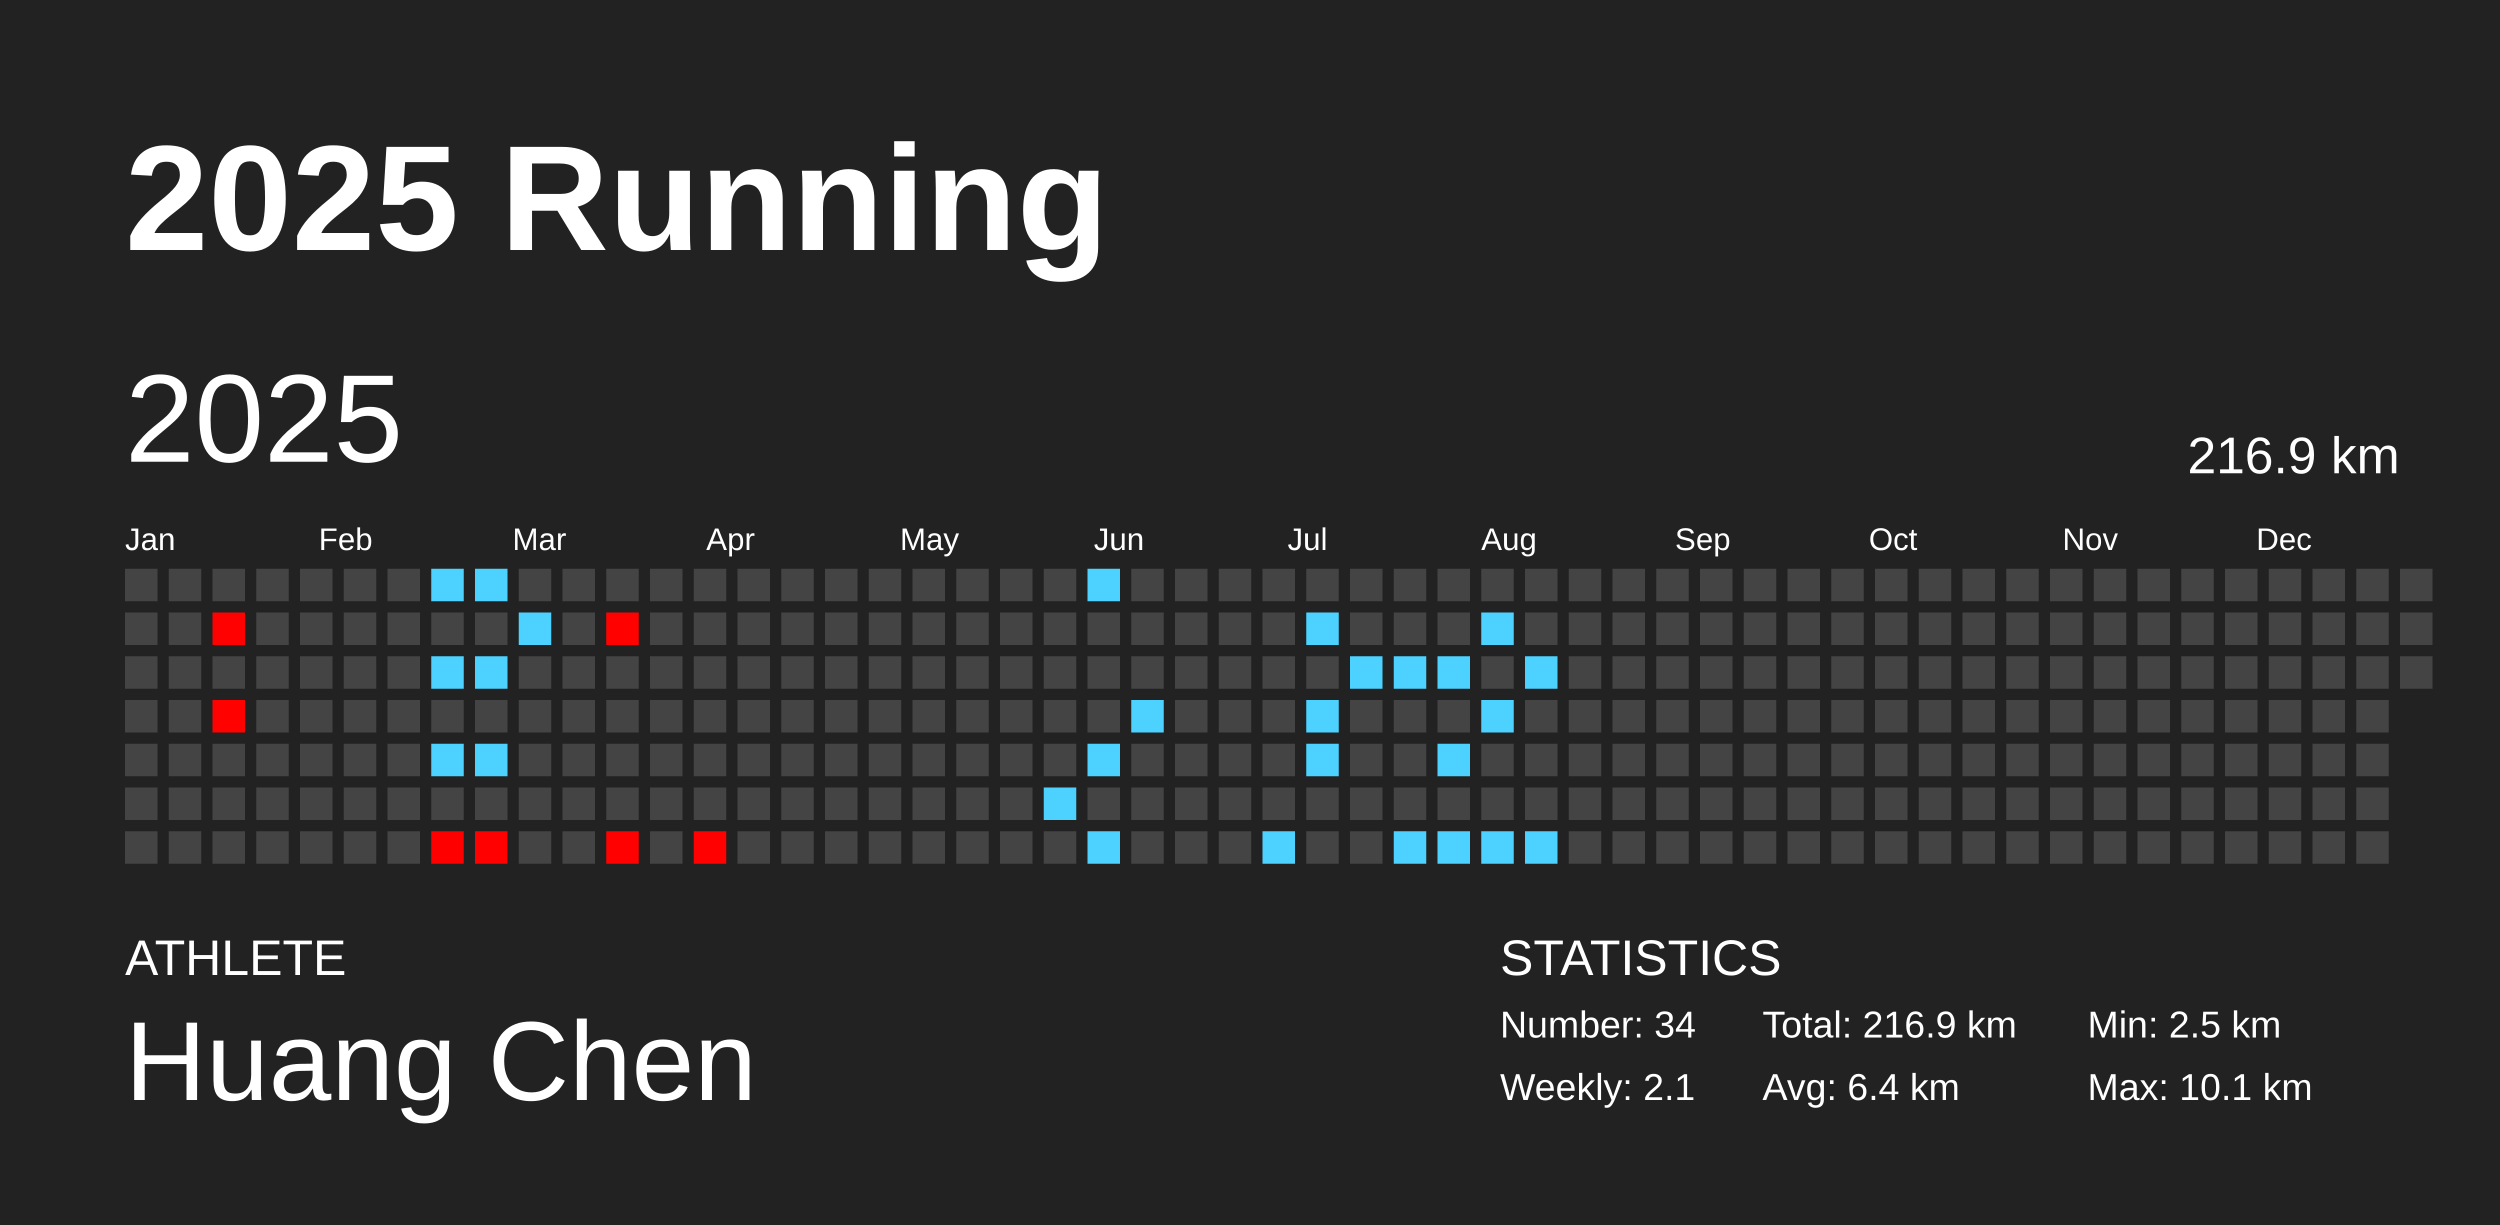
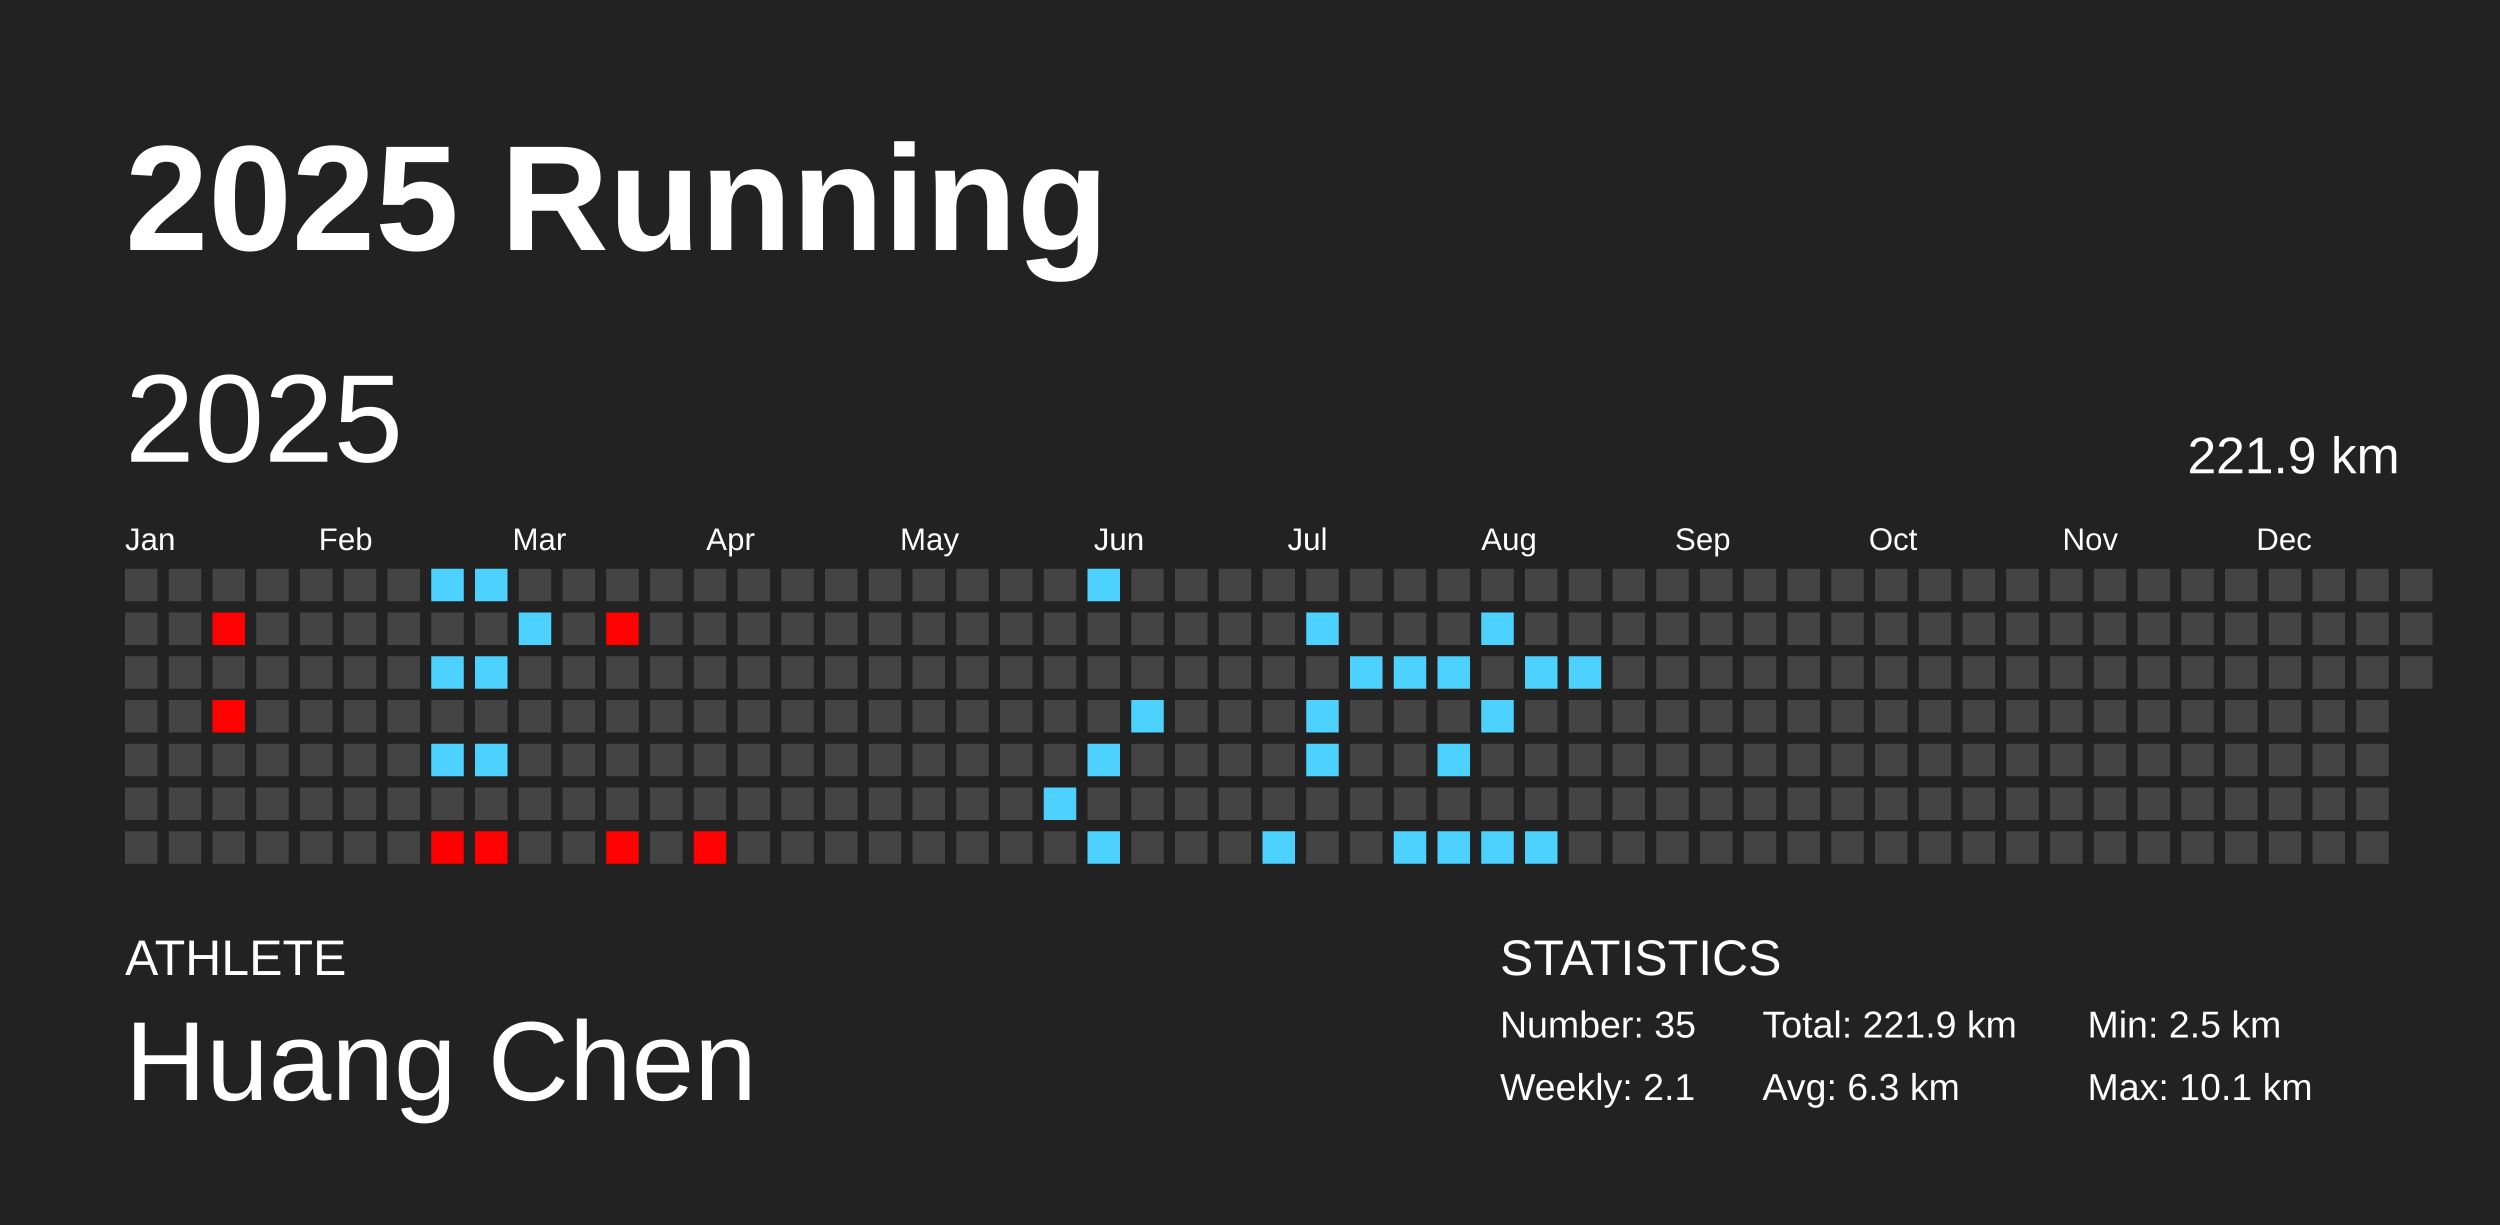
<svg xmlns="http://www.w3.org/2000/svg" baseProfile="full" height="98mm" version="1.1" viewBox="0,0,200,98" width="200mm">
  <defs />
  <rect fill="#222222" height="98" width="200" x="0" y="0" />
  <text fill="#FFFFFF" style="font-size:12px; font-family:Arial; font-weight:bold;" x="10" y="20">2025 Running</text>
  <text fill="#FFFFFF" style="font-size:4px; font-family:Arial" x="10" y="78">ATHLETE</text>
  <text fill="#FFFFFF" style="font-size:9px; font-family:Arial" x="10" y="88">Huang Chen</text>
  <text fill="#FFFFFF" style="font-size:4px; font-family:Arial" x="120" y="78">STATISTICS</text>
-   <text fill="#FFFFFF" style="font-size:3px; font-family:Arial" x="120" y="83">Number: 34</text>
+   <text fill="#FFFFFF" style="font-size:3px; font-family:Arial" x="120" y="83">Number: 35</text>
  <text fill="#FFFFFF" style="font-size:3px; font-family:Arial" x="120" y="88">Weekly: 2.1</text>
-   <text fill="#FFFFFF" style="font-size:3px; font-family:Arial" x="141" y="83">Total: 216.9 km</text>
-   <text fill="#FFFFFF" style="font-size:3px; font-family:Arial" x="141" y="88">Avg: 6.4 km</text>
+   <text fill="#FFFFFF" style="font-size:3px; font-family:Arial" x="141" y="83">Total: 221.9 km</text>
+   <text fill="#FFFFFF" style="font-size:3px; font-family:Arial" x="141" y="88">Avg: 6.3 km</text>
  <text fill="#FFFFFF" style="font-size:3px; font-family:Arial" x="167" y="83">Min: 2.5 km</text>
  <text fill="#FFFFFF" style="font-size:3px; font-family:Arial" x="167" y="88">Max: 10.1 km</text>
  <text dominant-baseline="hanging" fill="#FFFFFF" style="font-size:10.0px; font-family:Arial;" x="10" y="30">2025</text>
-   <text dominant-baseline="hanging" fill="#FFFFFF" style="font-size:4.125px; font-family:Arial;" x="175" y="35">216.9 km</text>
+   <text dominant-baseline="hanging" fill="#FFFFFF" style="font-size:4.125px; font-family:Arial;" x="175" y="35">221.9 km</text>
  <text fill="#FFFFFF" style="font-size:2.5px; font-family:Arial" x="10.0" y="44">Jan</text>
  <text fill="#FFFFFF" style="font-size:2.5px; font-family:Arial" x="25.5" y="44">Feb</text>
  <text fill="#FFFFFF" style="font-size:2.5px; font-family:Arial" x="41.0" y="44">Mar</text>
  <text fill="#FFFFFF" style="font-size:2.5px; font-family:Arial" x="56.5" y="44">Apr</text>
  <text fill="#FFFFFF" style="font-size:2.5px; font-family:Arial" x="72.0" y="44">May</text>
  <text fill="#FFFFFF" style="font-size:2.5px; font-family:Arial" x="87.5" y="44">Jun</text>
  <text fill="#FFFFFF" style="font-size:2.5px; font-family:Arial" x="103.0" y="44">Jul</text>
  <text fill="#FFFFFF" style="font-size:2.5px; font-family:Arial" x="118.5" y="44">Aug</text>
  <text fill="#FFFFFF" style="font-size:2.5px; font-family:Arial" x="134.0" y="44">Sep</text>
  <text fill="#FFFFFF" style="font-size:2.5px; font-family:Arial" x="149.5" y="44">Oct</text>
  <text fill="#FFFFFF" style="font-size:2.5px; font-family:Arial" x="165.0" y="44">Nov</text>
  <text fill="#FFFFFF" style="font-size:2.5px; font-family:Arial" x="180.5" y="44">Dec</text>
  <rect fill="#444444" height="2.6" width="2.6" x="10.0" y="45.5" />
  <rect fill="#444444" height="2.6" width="2.6" x="10.0" y="49.0" />
  <rect fill="#444444" height="2.6" width="2.6" x="10.0" y="52.5" />
  <rect fill="#444444" height="2.6" width="2.6" x="10.0" y="56.0" />
  <rect fill="#444444" height="2.6" width="2.6" x="10.0" y="59.5" />
  <rect fill="#444444" height="2.6" width="2.6" x="10.0" y="63.0" />
  <rect fill="#444444" height="2.6" width="2.6" x="10.0" y="66.5" />
  <rect fill="#444444" height="2.6" width="2.6" x="13.5" y="45.5" />
  <rect fill="#444444" height="2.6" width="2.6" x="13.5" y="49.0" />
  <rect fill="#444444" height="2.6" width="2.6" x="13.5" y="52.5" />
  <rect fill="#444444" height="2.6" width="2.6" x="13.5" y="56.0" />
  <rect fill="#444444" height="2.6" width="2.6" x="13.5" y="59.5" />
  <rect fill="#444444" height="2.6" width="2.6" x="13.5" y="63.0" />
  <rect fill="#444444" height="2.6" width="2.6" x="13.5" y="66.5" />
  <rect fill="#444444" height="2.6" width="2.6" x="17.0" y="45.5" />
  <rect fill="#ff0100" height="2.6" width="2.6" x="17.0" y="49.0" />
  <rect fill="#444444" height="2.6" width="2.6" x="17.0" y="52.5" />
  <rect fill="#ff0200" height="2.6" width="2.6" x="17.0" y="56.0" />
  <rect fill="#444444" height="2.6" width="2.6" x="17.0" y="59.5" />
  <rect fill="#444444" height="2.6" width="2.6" x="17.0" y="63.0" />
  <rect fill="#444444" height="2.6" width="2.6" x="17.0" y="66.5" />
  <rect fill="#444444" height="2.6" width="2.6" x="20.5" y="45.5" />
  <rect fill="#444444" height="2.6" width="2.6" x="20.5" y="49.0" />
  <rect fill="#444444" height="2.6" width="2.6" x="20.5" y="52.5" />
  <rect fill="#444444" height="2.6" width="2.6" x="20.5" y="56.0" />
  <rect fill="#444444" height="2.6" width="2.6" x="20.5" y="59.5" />
  <rect fill="#444444" height="2.6" width="2.6" x="20.5" y="63.0" />
  <rect fill="#444444" height="2.6" width="2.6" x="20.5" y="66.5" />
  <rect fill="#444444" height="2.6" width="2.6" x="24.0" y="45.5" />
  <rect fill="#444444" height="2.6" width="2.6" x="24.0" y="49.0" />
  <rect fill="#444444" height="2.6" width="2.6" x="24.0" y="52.5" />
  <rect fill="#444444" height="2.6" width="2.6" x="24.0" y="56.0" />
  <rect fill="#444444" height="2.6" width="2.6" x="24.0" y="59.5" />
  <rect fill="#444444" height="2.6" width="2.6" x="24.0" y="63.0" />
  <rect fill="#444444" height="2.6" width="2.6" x="24.0" y="66.5" />
  <rect fill="#444444" height="2.6" width="2.6" x="27.5" y="45.5" />
  <rect fill="#444444" height="2.6" width="2.6" x="27.5" y="49.0" />
  <rect fill="#444444" height="2.6" width="2.6" x="27.5" y="52.5" />
  <rect fill="#444444" height="2.6" width="2.6" x="27.5" y="56.0" />
  <rect fill="#444444" height="2.6" width="2.6" x="27.5" y="59.5" />
  <rect fill="#444444" height="2.6" width="2.6" x="27.5" y="63.0" />
  <rect fill="#444444" height="2.6" width="2.6" x="27.5" y="66.5" />
  <rect fill="#444444" height="2.6" width="2.6" x="31.0" y="45.5" />
  <rect fill="#444444" height="2.6" width="2.6" x="31.0" y="49.0" />
  <rect fill="#444444" height="2.6" width="2.6" x="31.0" y="52.5" />
  <rect fill="#444444" height="2.6" width="2.6" x="31.0" y="56.0" />
  <rect fill="#444444" height="2.6" width="2.6" x="31.0" y="59.5" />
  <rect fill="#444444" height="2.6" width="2.6" x="31.0" y="63.0" />
  <rect fill="#444444" height="2.6" width="2.6" x="31.0" y="66.5" />
  <rect fill="#4dd2ff" height="2.6" width="2.6" x="34.5" y="45.5" />
  <rect fill="#444444" height="2.6" width="2.6" x="34.5" y="49.0" />
  <rect fill="#4dd2ff" height="2.6" width="2.6" x="34.5" y="52.5" />
  <rect fill="#444444" height="2.6" width="2.6" x="34.5" y="56.0" />
  <rect fill="#4dd2ff" height="2.6" width="2.6" x="34.5" y="59.5" />
  <rect fill="#444444" height="2.6" width="2.6" x="34.5" y="63.0" />
  <rect fill="#ff0000" height="2.6" width="2.6" x="34.5" y="66.5" />
  <rect fill="#4dd2ff" height="2.6" width="2.6" x="38.0" y="45.5" />
  <rect fill="#444444" height="2.6" width="2.6" x="38.0" y="49.0" />
  <rect fill="#4dd2ff" height="2.6" width="2.6" x="38.0" y="52.5" />
  <rect fill="#444444" height="2.6" width="2.6" x="38.0" y="56.0" />
  <rect fill="#4dd2ff" height="2.6" width="2.6" x="38.0" y="59.5" />
  <rect fill="#444444" height="2.6" width="2.6" x="38.0" y="63.0" />
  <rect fill="#ff0100" height="2.6" width="2.6" x="38.0" y="66.5" />
  <rect fill="#444444" height="2.6" width="2.6" x="41.5" y="45.5" />
  <rect fill="#4dd2ff" height="2.6" width="2.6" x="41.5" y="49.0" />
  <rect fill="#444444" height="2.6" width="2.6" x="41.5" y="52.5" />
  <rect fill="#444444" height="2.6" width="2.6" x="41.5" y="56.0" />
  <rect fill="#444444" height="2.6" width="2.6" x="41.5" y="59.5" />
  <rect fill="#444444" height="2.6" width="2.6" x="41.5" y="63.0" />
  <rect fill="#444444" height="2.6" width="2.6" x="41.5" y="66.5" />
  <rect fill="#444444" height="2.6" width="2.6" x="45.0" y="45.5" />
  <rect fill="#444444" height="2.6" width="2.6" x="45.0" y="49.0" />
  <rect fill="#444444" height="2.6" width="2.6" x="45.0" y="52.5" />
  <rect fill="#444444" height="2.6" width="2.6" x="45.0" y="56.0" />
  <rect fill="#444444" height="2.6" width="2.6" x="45.0" y="59.5" />
  <rect fill="#444444" height="2.6" width="2.6" x="45.0" y="63.0" />
  <rect fill="#444444" height="2.6" width="2.6" x="45.0" y="66.5" />
  <rect fill="#444444" height="2.6" width="2.6" x="48.5" y="45.5" />
  <rect fill="#ff0200" height="2.6" width="2.6" x="48.5" y="49.0" />
  <rect fill="#444444" height="2.6" width="2.6" x="48.5" y="52.5" />
  <rect fill="#444444" height="2.6" width="2.6" x="48.5" y="56.0" />
  <rect fill="#444444" height="2.6" width="2.6" x="48.5" y="59.5" />
  <rect fill="#444444" height="2.6" width="2.6" x="48.5" y="63.0" />
  <rect fill="#ff0100" height="2.6" width="2.6" x="48.5" y="66.5" />
  <rect fill="#444444" height="2.6" width="2.6" x="52.0" y="45.5" />
  <rect fill="#444444" height="2.6" width="2.6" x="52.0" y="49.0" />
  <rect fill="#444444" height="2.6" width="2.6" x="52.0" y="52.5" />
  <rect fill="#444444" height="2.6" width="2.6" x="52.0" y="56.0" />
  <rect fill="#444444" height="2.6" width="2.6" x="52.0" y="59.5" />
  <rect fill="#444444" height="2.6" width="2.6" x="52.0" y="63.0" />
  <rect fill="#444444" height="2.6" width="2.6" x="52.0" y="66.5" />
  <rect fill="#444444" height="2.6" width="2.6" x="55.5" y="45.5" />
  <rect fill="#444444" height="2.6" width="2.6" x="55.5" y="49.0" />
  <rect fill="#444444" height="2.6" width="2.6" x="55.5" y="52.5" />
  <rect fill="#444444" height="2.6" width="2.6" x="55.5" y="56.0" />
  <rect fill="#444444" height="2.6" width="2.6" x="55.5" y="59.5" />
  <rect fill="#444444" height="2.6" width="2.6" x="55.5" y="63.0" />
  <rect fill="#ff0100" height="2.6" width="2.6" x="55.5" y="66.5" />
  <rect fill="#444444" height="2.6" width="2.6" x="59.0" y="45.5" />
  <rect fill="#444444" height="2.6" width="2.6" x="59.0" y="49.0" />
  <rect fill="#444444" height="2.6" width="2.6" x="59.0" y="52.5" />
  <rect fill="#444444" height="2.6" width="2.6" x="59.0" y="56.0" />
  <rect fill="#444444" height="2.6" width="2.6" x="59.0" y="59.5" />
  <rect fill="#444444" height="2.6" width="2.6" x="59.0" y="63.0" />
  <rect fill="#444444" height="2.6" width="2.6" x="59.0" y="66.5" />
  <rect fill="#444444" height="2.6" width="2.6" x="62.5" y="45.5" />
  <rect fill="#444444" height="2.6" width="2.6" x="62.5" y="49.0" />
  <rect fill="#444444" height="2.6" width="2.6" x="62.5" y="52.5" />
  <rect fill="#444444" height="2.6" width="2.6" x="62.5" y="56.0" />
  <rect fill="#444444" height="2.6" width="2.6" x="62.5" y="59.5" />
  <rect fill="#444444" height="2.6" width="2.6" x="62.5" y="63.0" />
  <rect fill="#444444" height="2.6" width="2.6" x="62.5" y="66.5" />
  <rect fill="#444444" height="2.6" width="2.6" x="66.0" y="45.5" />
  <rect fill="#444444" height="2.6" width="2.6" x="66.0" y="49.0" />
  <rect fill="#444444" height="2.6" width="2.6" x="66.0" y="52.5" />
  <rect fill="#444444" height="2.6" width="2.6" x="66.0" y="56.0" />
  <rect fill="#444444" height="2.6" width="2.6" x="66.0" y="59.5" />
  <rect fill="#444444" height="2.6" width="2.6" x="66.0" y="63.0" />
  <rect fill="#444444" height="2.6" width="2.6" x="66.0" y="66.5" />
  <rect fill="#444444" height="2.6" width="2.6" x="69.5" y="45.5" />
  <rect fill="#444444" height="2.6" width="2.6" x="69.5" y="49.0" />
  <rect fill="#444444" height="2.6" width="2.6" x="69.5" y="52.5" />
  <rect fill="#444444" height="2.6" width="2.6" x="69.5" y="56.0" />
  <rect fill="#444444" height="2.6" width="2.6" x="69.5" y="59.5" />
  <rect fill="#444444" height="2.6" width="2.6" x="69.5" y="63.0" />
  <rect fill="#444444" height="2.6" width="2.6" x="69.5" y="66.5" />
  <rect fill="#444444" height="2.6" width="2.6" x="73.0" y="45.5" />
  <rect fill="#444444" height="2.6" width="2.6" x="73.0" y="49.0" />
  <rect fill="#444444" height="2.6" width="2.6" x="73.0" y="52.5" />
  <rect fill="#444444" height="2.6" width="2.6" x="73.0" y="56.0" />
  <rect fill="#444444" height="2.6" width="2.6" x="73.0" y="59.5" />
  <rect fill="#444444" height="2.6" width="2.6" x="73.0" y="63.0" />
  <rect fill="#444444" height="2.6" width="2.6" x="73.0" y="66.5" />
  <rect fill="#444444" height="2.6" width="2.6" x="76.5" y="45.5" />
  <rect fill="#444444" height="2.6" width="2.6" x="76.5" y="49.0" />
  <rect fill="#444444" height="2.6" width="2.6" x="76.5" y="52.5" />
  <rect fill="#444444" height="2.6" width="2.6" x="76.5" y="56.0" />
  <rect fill="#444444" height="2.6" width="2.6" x="76.5" y="59.5" />
  <rect fill="#444444" height="2.6" width="2.6" x="76.5" y="63.0" />
  <rect fill="#444444" height="2.6" width="2.6" x="76.5" y="66.5" />
  <rect fill="#444444" height="2.6" width="2.6" x="80.0" y="45.5" />
  <rect fill="#444444" height="2.6" width="2.6" x="80.0" y="49.0" />
  <rect fill="#444444" height="2.6" width="2.6" x="80.0" y="52.5" />
  <rect fill="#444444" height="2.6" width="2.6" x="80.0" y="56.0" />
  <rect fill="#444444" height="2.6" width="2.6" x="80.0" y="59.5" />
  <rect fill="#444444" height="2.6" width="2.6" x="80.0" y="63.0" />
  <rect fill="#444444" height="2.6" width="2.6" x="80.0" y="66.5" />
  <rect fill="#444444" height="2.6" width="2.6" x="83.5" y="45.5" />
  <rect fill="#444444" height="2.6" width="2.6" x="83.5" y="49.0" />
  <rect fill="#444444" height="2.6" width="2.6" x="83.5" y="52.5" />
  <rect fill="#444444" height="2.6" width="2.6" x="83.5" y="56.0" />
  <rect fill="#444444" height="2.6" width="2.6" x="83.5" y="59.5" />
  <rect fill="#4dd2ff" height="2.6" width="2.6" x="83.5" y="63.0" />
  <rect fill="#444444" height="2.6" width="2.6" x="83.5" y="66.5" />
  <rect fill="#4dd2ff" height="2.6" width="2.6" x="87.0" y="45.5" />
  <rect fill="#444444" height="2.6" width="2.6" x="87.0" y="49.0" />
  <rect fill="#444444" height="2.6" width="2.6" x="87.0" y="52.5" />
  <rect fill="#444444" height="2.6" width="2.6" x="87.0" y="56.0" />
  <rect fill="#4dd2ff" height="2.6" width="2.6" x="87.0" y="59.5" />
  <rect fill="#444444" height="2.6" width="2.6" x="87.0" y="63.0" />
  <rect fill="#4dd2ff" height="2.6" width="2.6" x="87.0" y="66.5" />
  <rect fill="#444444" height="2.6" width="2.6" x="90.5" y="45.5" />
  <rect fill="#444444" height="2.6" width="2.6" x="90.5" y="49.0" />
  <rect fill="#444444" height="2.6" width="2.6" x="90.5" y="52.5" />
  <rect fill="#4dd2ff" height="2.6" width="2.6" x="90.5" y="56.0" />
  <rect fill="#444444" height="2.6" width="2.6" x="90.5" y="59.5" />
  <rect fill="#444444" height="2.6" width="2.6" x="90.5" y="63.0" />
  <rect fill="#444444" height="2.6" width="2.6" x="90.5" y="66.5" />
  <rect fill="#444444" height="2.6" width="2.6" x="94.0" y="45.5" />
  <rect fill="#444444" height="2.6" width="2.6" x="94.0" y="49.0" />
  <rect fill="#444444" height="2.6" width="2.6" x="94.0" y="52.5" />
  <rect fill="#444444" height="2.6" width="2.6" x="94.0" y="56.0" />
  <rect fill="#444444" height="2.6" width="2.6" x="94.0" y="59.5" />
  <rect fill="#444444" height="2.6" width="2.6" x="94.0" y="63.0" />
  <rect fill="#444444" height="2.6" width="2.6" x="94.0" y="66.5" />
  <rect fill="#444444" height="2.6" width="2.6" x="97.5" y="45.5" />
  <rect fill="#444444" height="2.6" width="2.6" x="97.5" y="49.0" />
  <rect fill="#444444" height="2.6" width="2.6" x="97.5" y="52.5" />
  <rect fill="#444444" height="2.6" width="2.6" x="97.5" y="56.0" />
  <rect fill="#444444" height="2.6" width="2.6" x="97.5" y="59.5" />
  <rect fill="#444444" height="2.6" width="2.6" x="97.5" y="63.0" />
  <rect fill="#444444" height="2.6" width="2.6" x="97.5" y="66.5" />
  <rect fill="#444444" height="2.6" width="2.6" x="101.0" y="45.5" />
  <rect fill="#444444" height="2.6" width="2.6" x="101.0" y="49.0" />
  <rect fill="#444444" height="2.6" width="2.6" x="101.0" y="52.5" />
  <rect fill="#444444" height="2.6" width="2.6" x="101.0" y="56.0" />
  <rect fill="#444444" height="2.6" width="2.6" x="101.0" y="59.5" />
  <rect fill="#444444" height="2.6" width="2.6" x="101.0" y="63.0" />
  <rect fill="#4dd2ff" height="2.6" width="2.6" x="101.0" y="66.5" />
  <rect fill="#444444" height="2.6" width="2.6" x="104.5" y="45.5" />
  <rect fill="#4dd2ff" height="2.6" width="2.6" x="104.5" y="49.0" />
  <rect fill="#444444" height="2.6" width="2.6" x="104.5" y="52.5" />
  <rect fill="#4dd2ff" height="2.6" width="2.6" x="104.5" y="56.0" />
  <rect fill="#4dd2ff" height="2.6" width="2.6" x="104.5" y="59.5" />
  <rect fill="#444444" height="2.6" width="2.6" x="104.5" y="63.0" />
  <rect fill="#444444" height="2.6" width="2.6" x="104.5" y="66.5" />
  <rect fill="#444444" height="2.6" width="2.6" x="108.0" y="45.5" />
  <rect fill="#444444" height="2.6" width="2.6" x="108.0" y="49.0" />
  <rect fill="#4dd2ff" height="2.6" width="2.6" x="108.0" y="52.5" />
  <rect fill="#444444" height="2.6" width="2.6" x="108.0" y="56.0" />
  <rect fill="#444444" height="2.6" width="2.6" x="108.0" y="59.5" />
  <rect fill="#444444" height="2.6" width="2.6" x="108.0" y="63.0" />
  <rect fill="#444444" height="2.6" width="2.6" x="108.0" y="66.5" />
  <rect fill="#444444" height="2.6" width="2.6" x="111.5" y="45.5" />
  <rect fill="#444444" height="2.6" width="2.6" x="111.5" y="49.0" />
  <rect fill="#4dd2ff" height="2.6" width="2.6" x="111.5" y="52.5" />
  <rect fill="#444444" height="2.6" width="2.6" x="111.5" y="56.0" />
  <rect fill="#444444" height="2.6" width="2.6" x="111.5" y="59.5" />
  <rect fill="#444444" height="2.6" width="2.6" x="111.5" y="63.0" />
  <rect fill="#4dd2ff" height="2.6" width="2.6" x="111.5" y="66.5" />
  <rect fill="#444444" height="2.6" width="2.6" x="115.0" y="45.5" />
  <rect fill="#444444" height="2.6" width="2.6" x="115.0" y="49.0" />
  <rect fill="#4dd2ff" height="2.6" width="2.6" x="115.0" y="52.5" />
  <rect fill="#444444" height="2.6" width="2.6" x="115.0" y="56.0" />
  <rect fill="#4dd2ff" height="2.6" width="2.6" x="115.0" y="59.5" />
  <rect fill="#444444" height="2.6" width="2.6" x="115.0" y="63.0" />
  <rect fill="#4dd2ff" height="2.6" width="2.6" x="115.0" y="66.5" />
  <rect fill="#444444" height="2.6" width="2.6" x="118.5" y="45.5" />
  <rect fill="#4dd2ff" height="2.6" width="2.6" x="118.5" y="49.0" />
  <rect fill="#444444" height="2.6" width="2.6" x="118.5" y="52.5" />
  <rect fill="#4dd2ff" height="2.6" width="2.6" x="118.5" y="56.0" />
  <rect fill="#444444" height="2.6" width="2.6" x="118.5" y="59.5" />
  <rect fill="#444444" height="2.6" width="2.6" x="118.5" y="63.0" />
  <rect fill="#4dd2ff" height="2.6" width="2.6" x="118.5" y="66.5" />
  <rect fill="#444444" height="2.6" width="2.6" x="122.0" y="45.5" />
  <rect fill="#444444" height="2.6" width="2.6" x="122.0" y="49.0" />
  <rect fill="#4dd2ff" height="2.6" width="2.6" x="122.0" y="52.5" />
  <rect fill="#444444" height="2.6" width="2.6" x="122.0" y="56.0" />
  <rect fill="#444444" height="2.6" width="2.6" x="122.0" y="59.5" />
  <rect fill="#444444" height="2.6" width="2.6" x="122.0" y="63.0" />
  <rect fill="#4dd2ff" height="2.6" width="2.6" x="122.0" y="66.5" />
  <rect fill="#444444" height="2.6" width="2.6" x="125.5" y="45.5" />
  <rect fill="#444444" height="2.6" width="2.6" x="125.5" y="49.0" />
-   <rect fill="#444444" height="2.6" width="2.6" x="125.5" y="52.5" />
+   <rect fill="#4dd2ff" height="2.6" width="2.6" x="125.5" y="52.5" />
  <rect fill="#444444" height="2.6" width="2.6" x="125.5" y="56.0" />
  <rect fill="#444444" height="2.6" width="2.6" x="125.5" y="59.5" />
  <rect fill="#444444" height="2.6" width="2.6" x="125.5" y="63.0" />
  <rect fill="#444444" height="2.6" width="2.6" x="125.5" y="66.5" />
  <rect fill="#444444" height="2.6" width="2.6" x="129.0" y="45.5" />
  <rect fill="#444444" height="2.6" width="2.6" x="129.0" y="49.0" />
  <rect fill="#444444" height="2.6" width="2.6" x="129.0" y="52.5" />
  <rect fill="#444444" height="2.6" width="2.6" x="129.0" y="56.0" />
  <rect fill="#444444" height="2.6" width="2.6" x="129.0" y="59.5" />
  <rect fill="#444444" height="2.6" width="2.6" x="129.0" y="63.0" />
  <rect fill="#444444" height="2.6" width="2.6" x="129.0" y="66.5" />
  <rect fill="#444444" height="2.6" width="2.6" x="132.5" y="45.5" />
  <rect fill="#444444" height="2.6" width="2.6" x="132.5" y="49.0" />
  <rect fill="#444444" height="2.6" width="2.6" x="132.5" y="52.5" />
  <rect fill="#444444" height="2.6" width="2.6" x="132.5" y="56.0" />
  <rect fill="#444444" height="2.6" width="2.6" x="132.5" y="59.5" />
  <rect fill="#444444" height="2.6" width="2.6" x="132.5" y="63.0" />
  <rect fill="#444444" height="2.6" width="2.6" x="132.5" y="66.5" />
  <rect fill="#444444" height="2.6" width="2.6" x="136.0" y="45.5" />
  <rect fill="#444444" height="2.6" width="2.6" x="136.0" y="49.0" />
  <rect fill="#444444" height="2.6" width="2.6" x="136.0" y="52.5" />
  <rect fill="#444444" height="2.6" width="2.6" x="136.0" y="56.0" />
  <rect fill="#444444" height="2.6" width="2.6" x="136.0" y="59.5" />
  <rect fill="#444444" height="2.6" width="2.6" x="136.0" y="63.0" />
  <rect fill="#444444" height="2.6" width="2.6" x="136.0" y="66.5" />
  <rect fill="#444444" height="2.6" width="2.6" x="139.5" y="45.5" />
  <rect fill="#444444" height="2.6" width="2.6" x="139.5" y="49.0" />
  <rect fill="#444444" height="2.6" width="2.6" x="139.5" y="52.5" />
  <rect fill="#444444" height="2.6" width="2.6" x="139.5" y="56.0" />
  <rect fill="#444444" height="2.6" width="2.6" x="139.5" y="59.5" />
  <rect fill="#444444" height="2.6" width="2.6" x="139.5" y="63.0" />
  <rect fill="#444444" height="2.6" width="2.6" x="139.5" y="66.5" />
  <rect fill="#444444" height="2.6" width="2.6" x="143.0" y="45.5" />
  <rect fill="#444444" height="2.6" width="2.6" x="143.0" y="49.0" />
  <rect fill="#444444" height="2.6" width="2.6" x="143.0" y="52.5" />
  <rect fill="#444444" height="2.6" width="2.6" x="143.0" y="56.0" />
  <rect fill="#444444" height="2.6" width="2.6" x="143.0" y="59.5" />
  <rect fill="#444444" height="2.6" width="2.6" x="143.0" y="63.0" />
  <rect fill="#444444" height="2.6" width="2.6" x="143.0" y="66.5" />
  <rect fill="#444444" height="2.6" width="2.6" x="146.5" y="45.5" />
  <rect fill="#444444" height="2.6" width="2.6" x="146.5" y="49.0" />
  <rect fill="#444444" height="2.6" width="2.6" x="146.5" y="52.5" />
  <rect fill="#444444" height="2.6" width="2.6" x="146.5" y="56.0" />
  <rect fill="#444444" height="2.6" width="2.6" x="146.5" y="59.5" />
  <rect fill="#444444" height="2.6" width="2.6" x="146.5" y="63.0" />
  <rect fill="#444444" height="2.6" width="2.6" x="146.5" y="66.5" />
  <rect fill="#444444" height="2.6" width="2.6" x="150.0" y="45.5" />
  <rect fill="#444444" height="2.6" width="2.6" x="150.0" y="49.0" />
  <rect fill="#444444" height="2.6" width="2.6" x="150.0" y="52.5" />
  <rect fill="#444444" height="2.6" width="2.6" x="150.0" y="56.0" />
  <rect fill="#444444" height="2.6" width="2.6" x="150.0" y="59.5" />
  <rect fill="#444444" height="2.6" width="2.6" x="150.0" y="63.0" />
  <rect fill="#444444" height="2.6" width="2.6" x="150.0" y="66.5" />
  <rect fill="#444444" height="2.6" width="2.6" x="153.5" y="45.5" />
  <rect fill="#444444" height="2.6" width="2.6" x="153.5" y="49.0" />
  <rect fill="#444444" height="2.6" width="2.6" x="153.5" y="52.5" />
  <rect fill="#444444" height="2.6" width="2.6" x="153.5" y="56.0" />
  <rect fill="#444444" height="2.6" width="2.6" x="153.5" y="59.5" />
  <rect fill="#444444" height="2.6" width="2.6" x="153.5" y="63.0" />
  <rect fill="#444444" height="2.6" width="2.6" x="153.5" y="66.5" />
  <rect fill="#444444" height="2.6" width="2.6" x="157.0" y="45.5" />
  <rect fill="#444444" height="2.6" width="2.6" x="157.0" y="49.0" />
  <rect fill="#444444" height="2.6" width="2.6" x="157.0" y="52.5" />
  <rect fill="#444444" height="2.6" width="2.6" x="157.0" y="56.0" />
  <rect fill="#444444" height="2.6" width="2.6" x="157.0" y="59.5" />
  <rect fill="#444444" height="2.6" width="2.6" x="157.0" y="63.0" />
  <rect fill="#444444" height="2.6" width="2.6" x="157.0" y="66.5" />
  <rect fill="#444444" height="2.6" width="2.6" x="160.5" y="45.5" />
  <rect fill="#444444" height="2.6" width="2.6" x="160.5" y="49.0" />
  <rect fill="#444444" height="2.6" width="2.6" x="160.5" y="52.5" />
  <rect fill="#444444" height="2.6" width="2.6" x="160.5" y="56.0" />
  <rect fill="#444444" height="2.6" width="2.6" x="160.5" y="59.5" />
  <rect fill="#444444" height="2.6" width="2.6" x="160.5" y="63.0" />
  <rect fill="#444444" height="2.6" width="2.6" x="160.5" y="66.5" />
  <rect fill="#444444" height="2.6" width="2.6" x="164.0" y="45.5" />
  <rect fill="#444444" height="2.6" width="2.6" x="164.0" y="49.0" />
  <rect fill="#444444" height="2.6" width="2.6" x="164.0" y="52.5" />
  <rect fill="#444444" height="2.6" width="2.6" x="164.0" y="56.0" />
  <rect fill="#444444" height="2.6" width="2.6" x="164.0" y="59.5" />
  <rect fill="#444444" height="2.6" width="2.6" x="164.0" y="63.0" />
  <rect fill="#444444" height="2.6" width="2.6" x="164.0" y="66.5" />
  <rect fill="#444444" height="2.6" width="2.6" x="167.5" y="45.5" />
  <rect fill="#444444" height="2.6" width="2.6" x="167.5" y="49.0" />
  <rect fill="#444444" height="2.6" width="2.6" x="167.5" y="52.5" />
  <rect fill="#444444" height="2.6" width="2.6" x="167.5" y="56.0" />
  <rect fill="#444444" height="2.6" width="2.6" x="167.5" y="59.5" />
  <rect fill="#444444" height="2.6" width="2.6" x="167.5" y="63.0" />
  <rect fill="#444444" height="2.6" width="2.6" x="167.5" y="66.5" />
  <rect fill="#444444" height="2.6" width="2.6" x="171.0" y="45.5" />
  <rect fill="#444444" height="2.6" width="2.6" x="171.0" y="49.0" />
  <rect fill="#444444" height="2.6" width="2.6" x="171.0" y="52.5" />
  <rect fill="#444444" height="2.6" width="2.6" x="171.0" y="56.0" />
  <rect fill="#444444" height="2.6" width="2.6" x="171.0" y="59.5" />
  <rect fill="#444444" height="2.6" width="2.6" x="171.0" y="63.0" />
  <rect fill="#444444" height="2.6" width="2.6" x="171.0" y="66.5" />
  <rect fill="#444444" height="2.6" width="2.6" x="174.5" y="45.5" />
  <rect fill="#444444" height="2.6" width="2.6" x="174.5" y="49.0" />
  <rect fill="#444444" height="2.6" width="2.6" x="174.5" y="52.5" />
  <rect fill="#444444" height="2.6" width="2.6" x="174.5" y="56.0" />
  <rect fill="#444444" height="2.6" width="2.6" x="174.5" y="59.5" />
  <rect fill="#444444" height="2.6" width="2.6" x="174.5" y="63.0" />
  <rect fill="#444444" height="2.6" width="2.6" x="174.5" y="66.5" />
  <rect fill="#444444" height="2.6" width="2.6" x="178.0" y="45.5" />
  <rect fill="#444444" height="2.6" width="2.6" x="178.0" y="49.0" />
  <rect fill="#444444" height="2.6" width="2.6" x="178.0" y="52.5" />
  <rect fill="#444444" height="2.6" width="2.6" x="178.0" y="56.0" />
  <rect fill="#444444" height="2.6" width="2.6" x="178.0" y="59.5" />
  <rect fill="#444444" height="2.6" width="2.6" x="178.0" y="63.0" />
  <rect fill="#444444" height="2.6" width="2.6" x="178.0" y="66.5" />
  <rect fill="#444444" height="2.6" width="2.6" x="181.5" y="45.5" />
  <rect fill="#444444" height="2.6" width="2.6" x="181.5" y="49.0" />
  <rect fill="#444444" height="2.6" width="2.6" x="181.5" y="52.5" />
  <rect fill="#444444" height="2.6" width="2.6" x="181.5" y="56.0" />
  <rect fill="#444444" height="2.6" width="2.6" x="181.5" y="59.5" />
  <rect fill="#444444" height="2.6" width="2.6" x="181.5" y="63.0" />
  <rect fill="#444444" height="2.6" width="2.6" x="181.5" y="66.5" />
  <rect fill="#444444" height="2.6" width="2.6" x="185.0" y="45.5" />
  <rect fill="#444444" height="2.6" width="2.6" x="185.0" y="49.0" />
  <rect fill="#444444" height="2.6" width="2.6" x="185.0" y="52.5" />
  <rect fill="#444444" height="2.6" width="2.6" x="185.0" y="56.0" />
  <rect fill="#444444" height="2.6" width="2.6" x="185.0" y="59.5" />
  <rect fill="#444444" height="2.6" width="2.6" x="185.0" y="63.0" />
  <rect fill="#444444" height="2.6" width="2.6" x="185.0" y="66.5" />
  <rect fill="#444444" height="2.6" width="2.6" x="188.5" y="45.5" />
  <rect fill="#444444" height="2.6" width="2.6" x="188.5" y="49.0" />
  <rect fill="#444444" height="2.6" width="2.6" x="188.5" y="52.5" />
  <rect fill="#444444" height="2.6" width="2.6" x="188.5" y="56.0" />
  <rect fill="#444444" height="2.6" width="2.6" x="188.5" y="59.5" />
  <rect fill="#444444" height="2.6" width="2.6" x="188.5" y="63.0" />
  <rect fill="#444444" height="2.6" width="2.6" x="188.5" y="66.5" />
  <rect fill="#444444" height="2.6" width="2.6" x="192.0" y="45.5" />
  <rect fill="#444444" height="2.6" width="2.6" x="192.0" y="49.0" />
  <rect fill="#444444" height="2.6" width="2.6" x="192.0" y="52.5" />
</svg>
